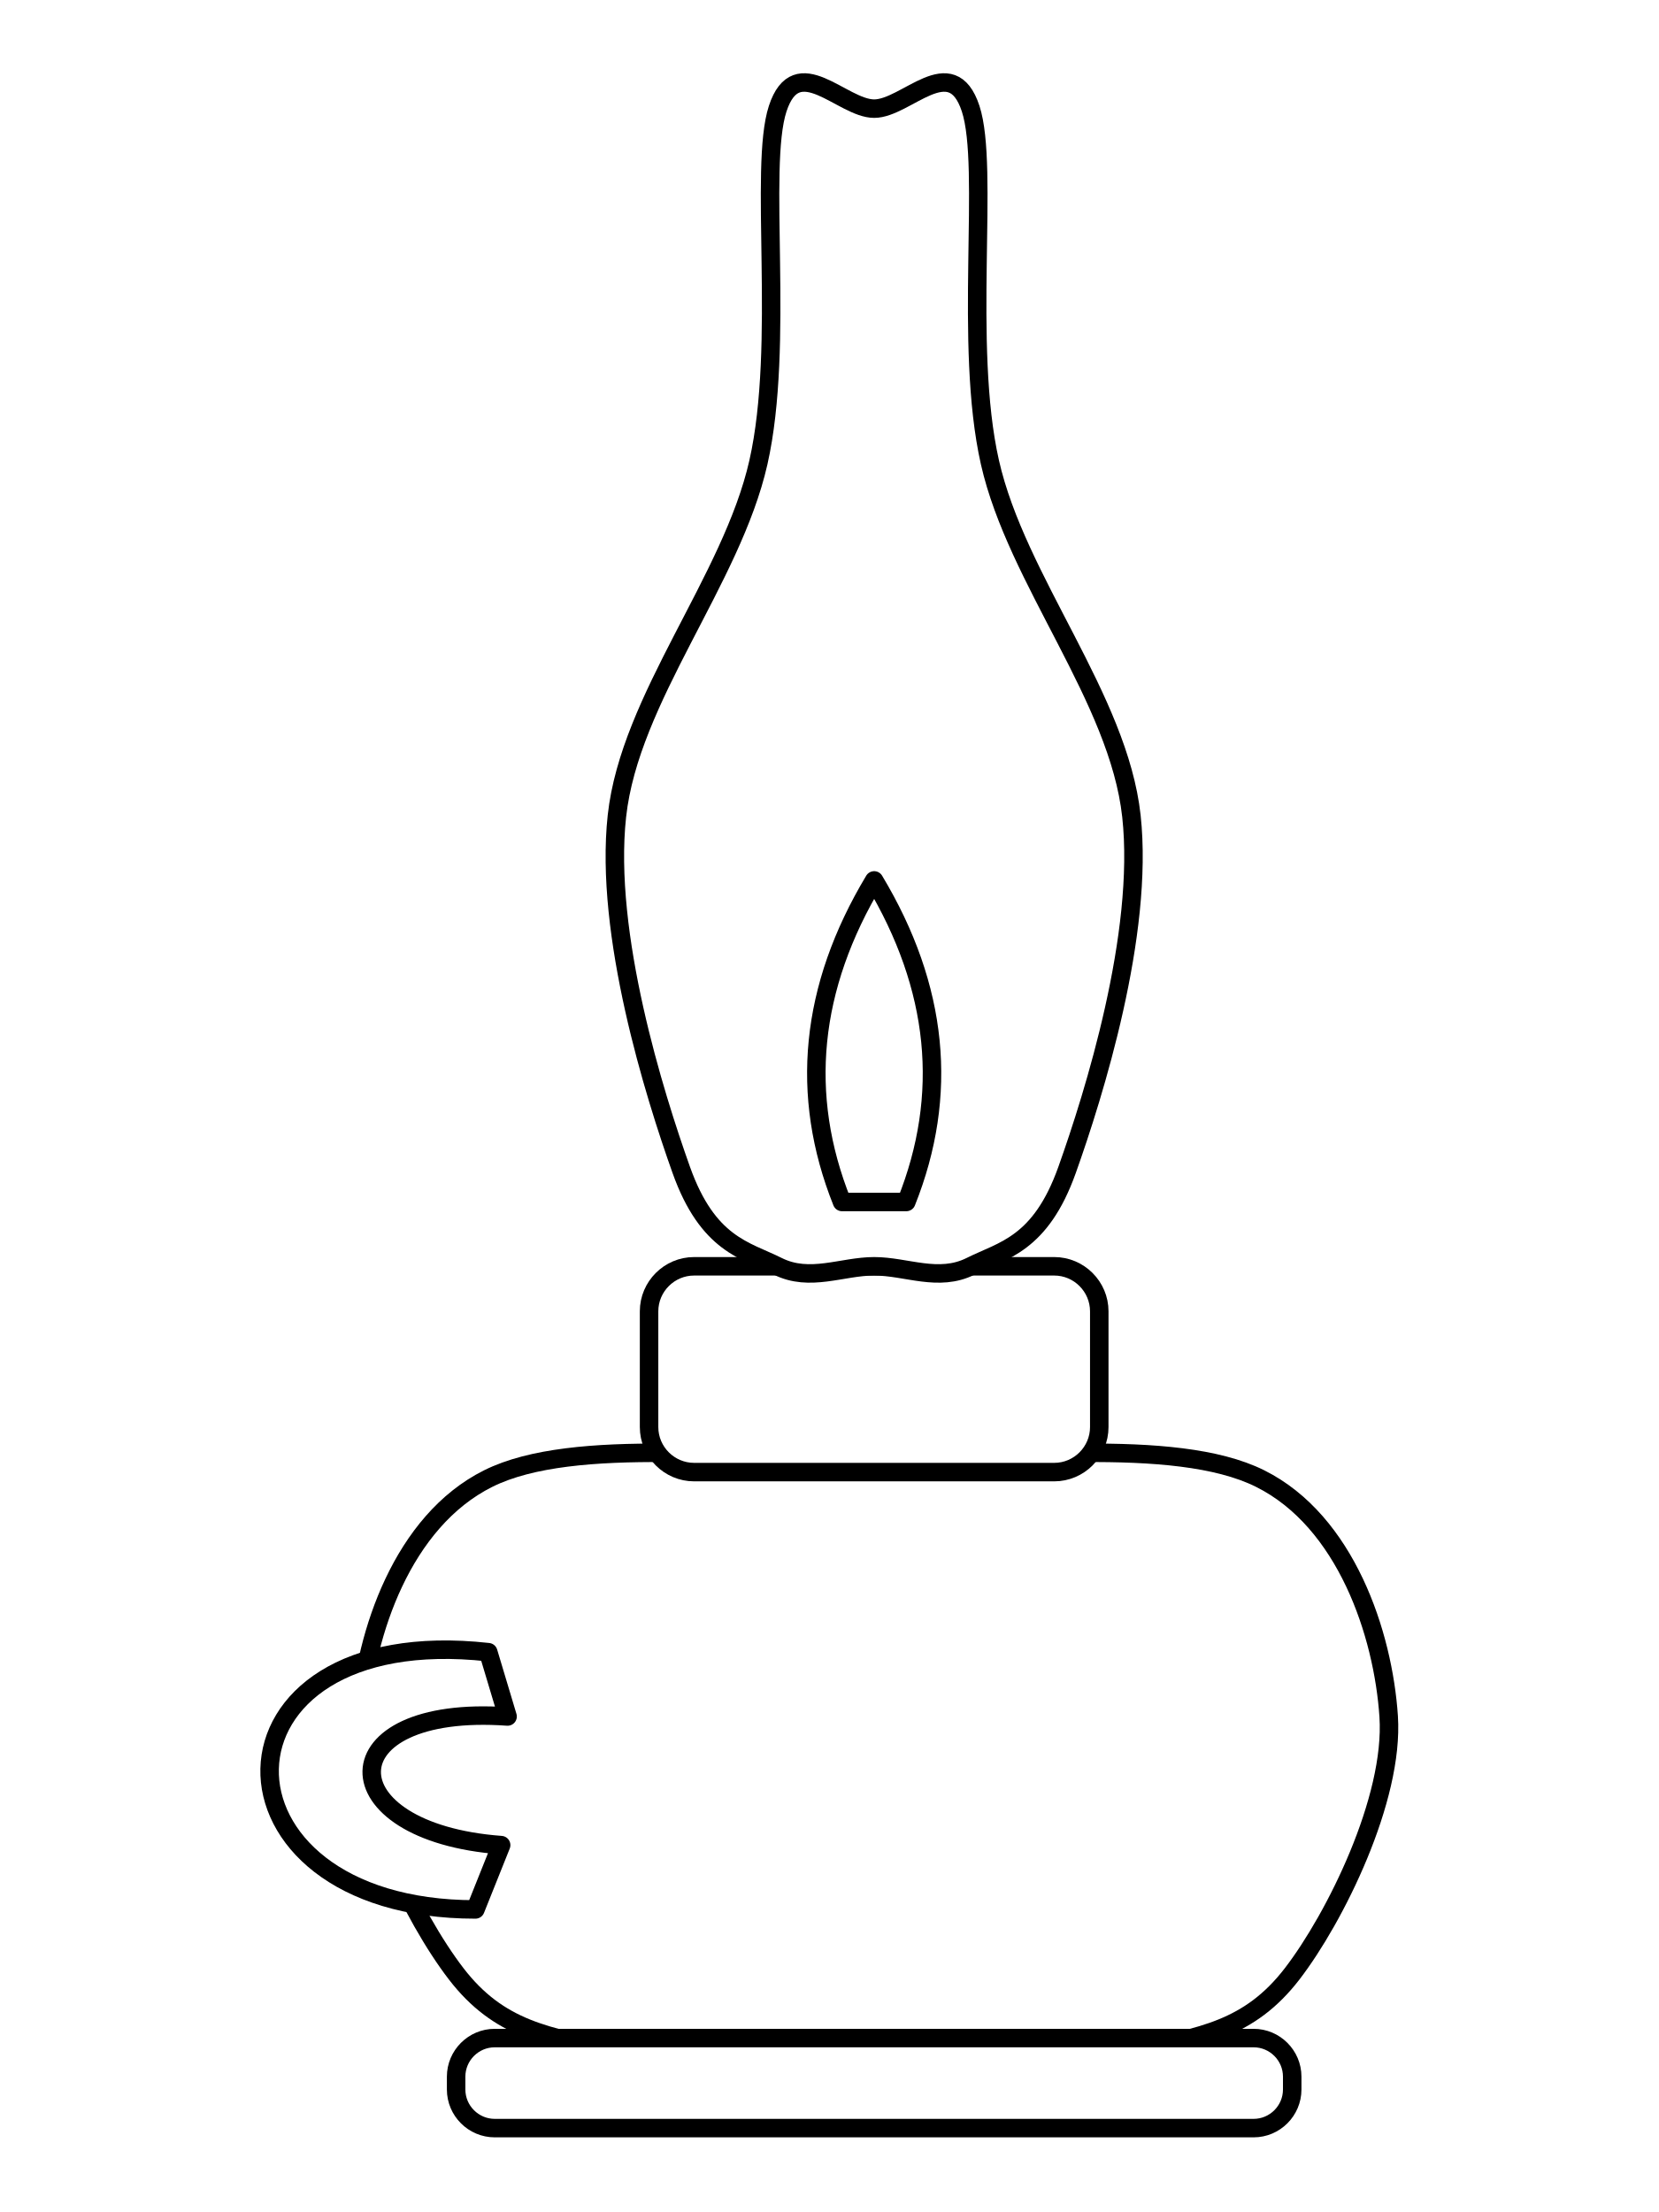
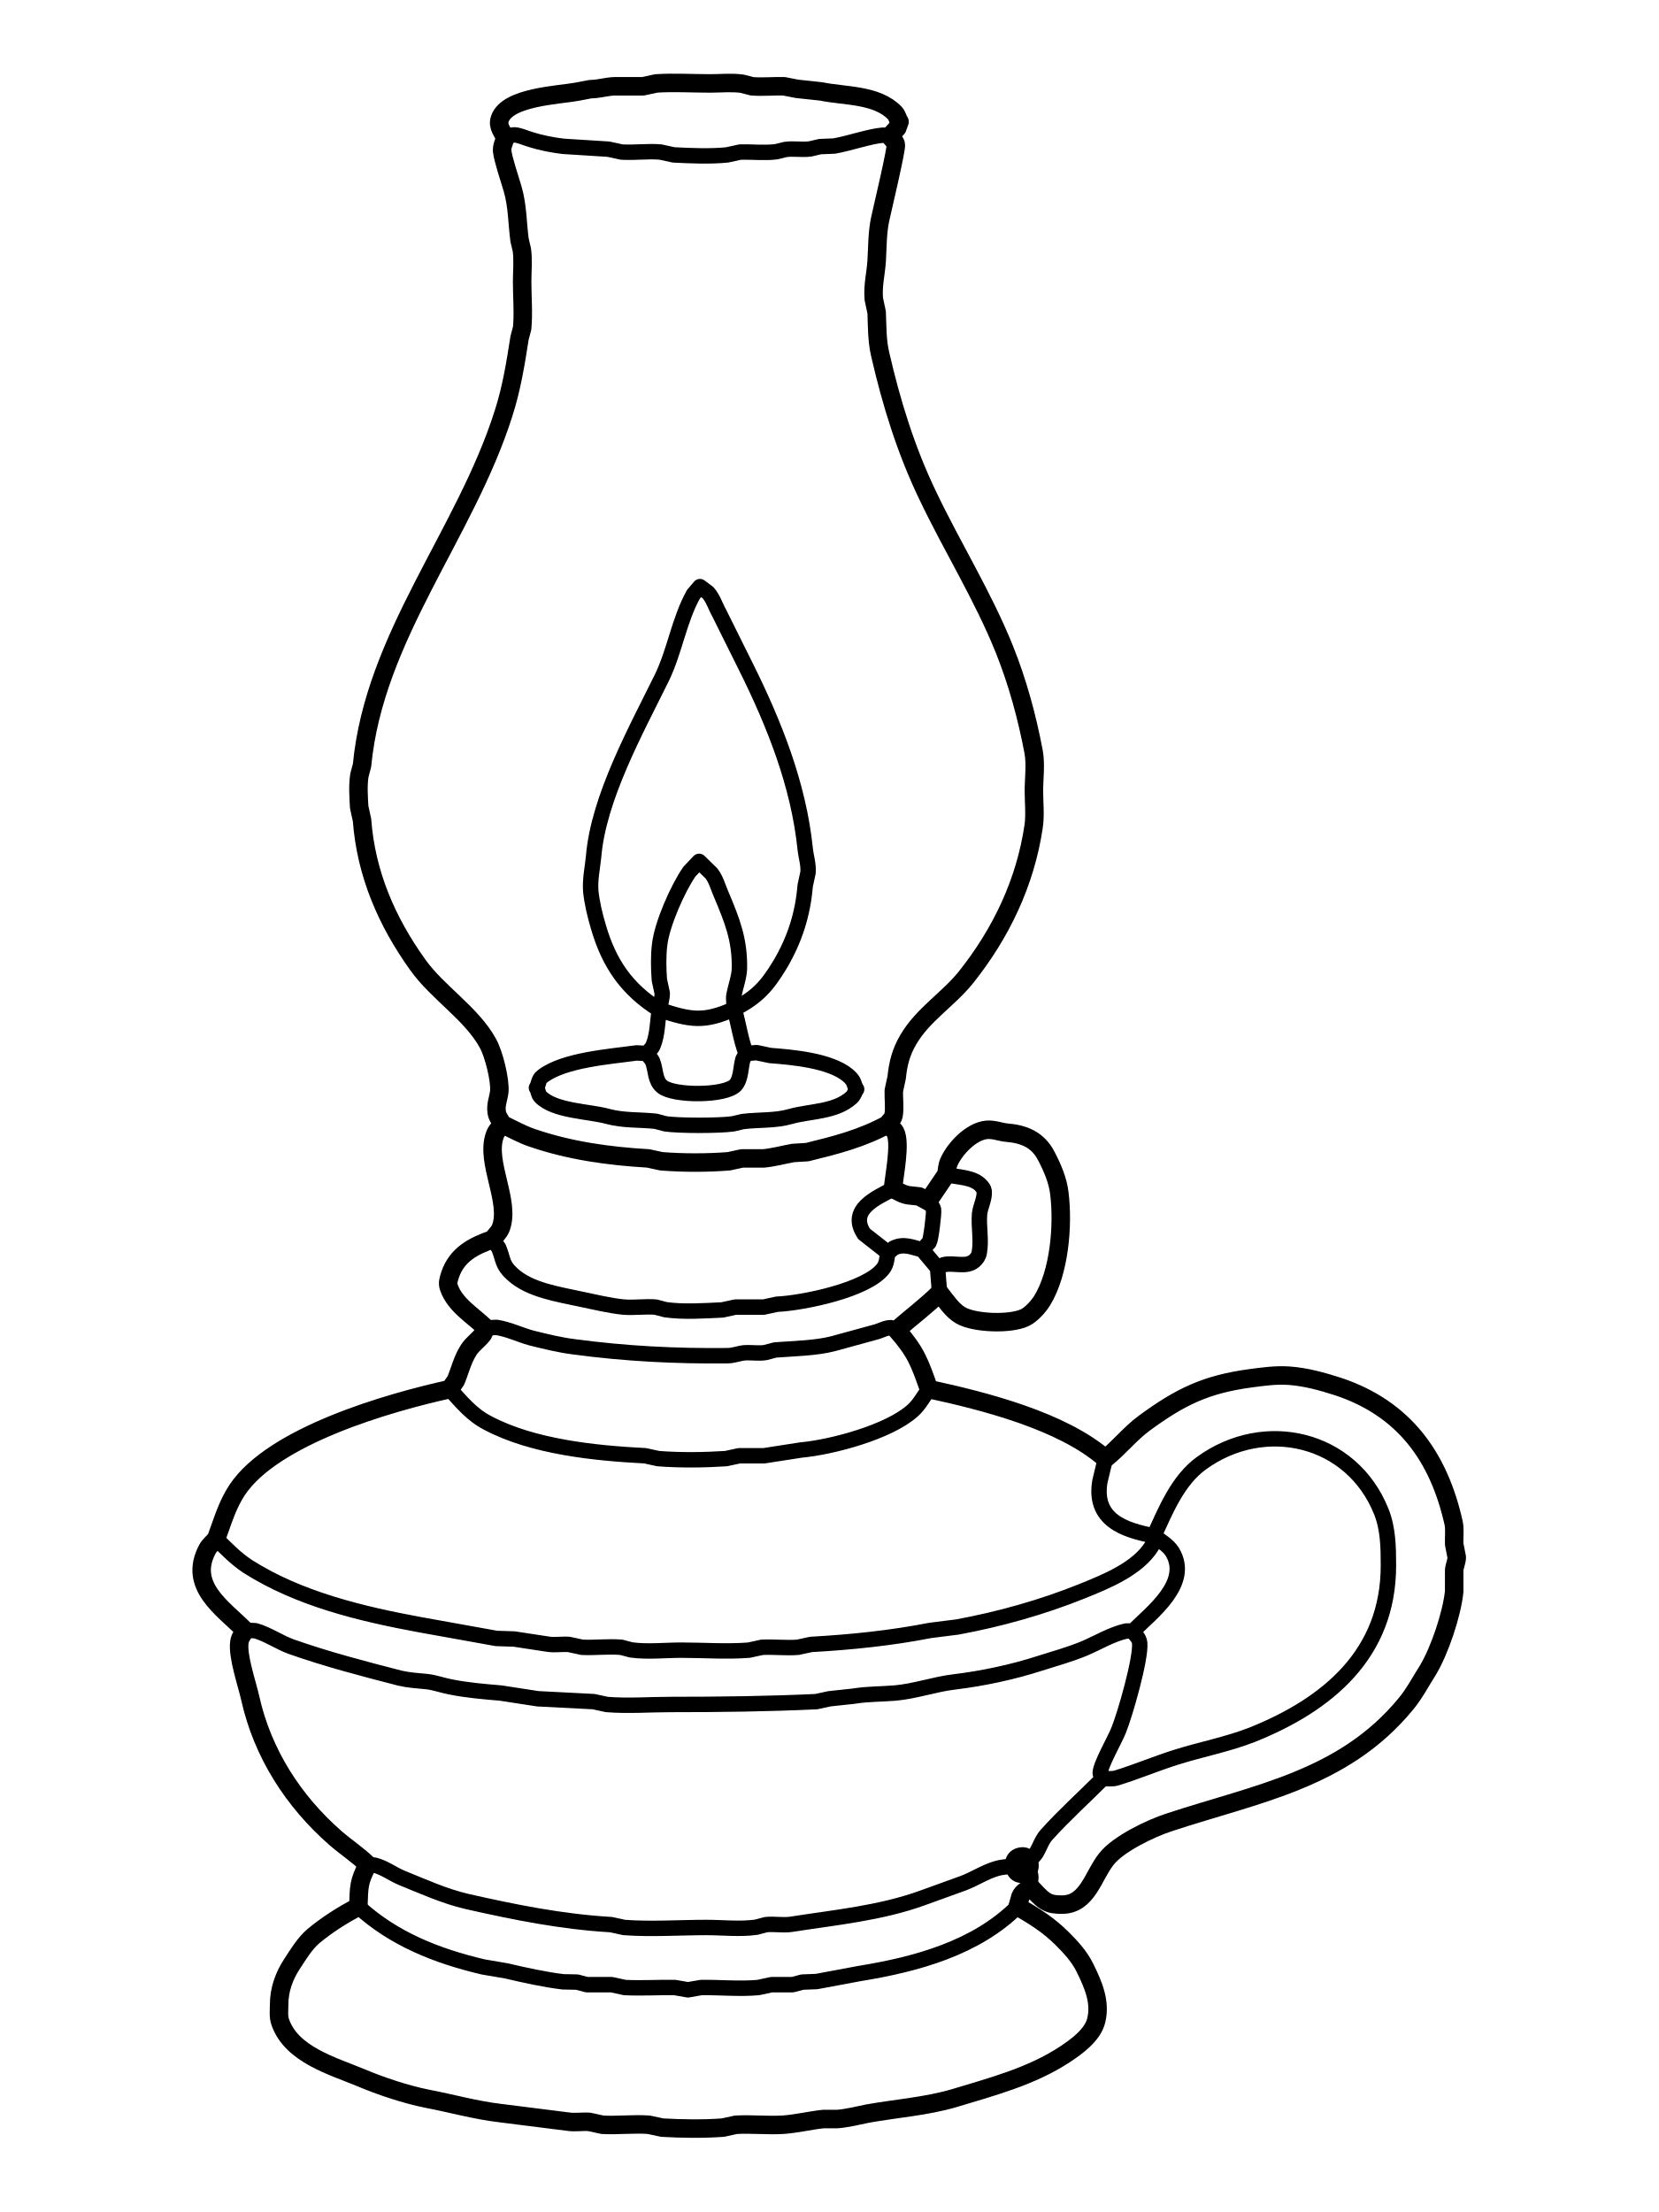
<svg xmlns="http://www.w3.org/2000/svg" version="1.1" viewBox="0 0 600 800" width="5.607in" height="7.476in" role="img" aria-label="The Oil Lamp, a picture to color">
  <rect width="600" height="800" fill="#fff" />
-   <g transform="translate(-32.745 -123.526) scale(1.163)" fill="#fff" data-bw="white" stroke="#000" stroke-width="5.749" stroke-linecap="round" stroke-linejoin="round">
-     <path d="M300 560 C340 560 393.3 552.7 420 566 C446.7 579.3 458.3 614.3 460 640 C461.7 665.7 443.3 702.7 430 720 C416.7 737.3 401.7 739.7 380 744 C358.3 748.3 326.7 746 300 746 C273.3 746 241.7 748.3 220 744 C198.3 739.7 183.3 737.3 170 720 C156.7 702.7 138.3 665.7 140 640 C141.7 614.3 153.3 579.3 180 566 C206.7 552.7 260 560 300 560 Z" />
-     <path d="M182 740 L418 740 C424.6 740 430 745.4 430 752 L430 756 C430 762.6 424.6 768 418 768 L182 768 C175.4 768 170 762.6 170 756 L170 752 C170 745.4 175.4 740 182 740 Z" />
-     <path d="M180 620 C90 610 90 700 176 700 L184 680 C130 676 130 636 186 640 Z" />
-     <path d="M244 500 L356 500 C363.7 500 370 506.3 370 514 L370 550 C370 557.7 363.7 564 356 564 L244 564 C236.3 564 230 557.7 230 550 L230 514 C230 506.3 236.3 500 244 500 Z" />
-     <path d="M300 140 C310 140 324 121.7 330 140 C336 158.3 327.7 213.3 336 250 C344.3 286.7 376 323.3 380 360 C384 396.7 368.3 446.7 360 470 C351.7 493.3 340 495 330 500 C320 505 310 500 300 500 C290 500 280 505 270 500 C260 495 248.3 493.3 240 470 C231.7 446.7 216 396.7 220 360 C224 323.3 255.7 286.7 264 250 C272.3 213.3 264 158.3 270 140 C276 121.7 290 140 300 140 Z" />
-     <path d="M290 480 C276.7 446.7 280 413.3 300 380 C320 413.3 323.3 446.7 310 480 Z" />
+   <g transform="translate(-10.722 -13.256) scale(1.034)" fill="#fff" data-bw="white" stroke="#000" stroke-width="6.467" stroke-linecap="round" stroke-linejoin="round">
+     <path fill="none" stroke-width="5.389" d="M321.7 60.3 L319.2 60.1 C314.8 60.4 307 63.1 302.1 63.9 L297.2 64.1 L293.8 64.9 C291 65.3 288 64.7 285.1 65.1 L281.8 65.9 C277.7 66.4 273.4 65.9 269.3 66 L264.7 67 C258.8 67.6 252 67.3 246 67 L241.4 66 C236.9 65.6 232.3 66.3 227.8 66 L223.2 65 L207.4 64 C203.8 63.6 199.3 62.7 195.9 61.6 C194.1 61.1 192.2 60.1 190.3 60 C188.9 60 188.1 60.9 187 61 M267.2 365.7 C267.2 364 266.8 362.4 267.1 360.8 C267.7 357.7 268.9 354.6 269 351.6 C269.2 341.5 266.4 334.6 262.6 325.6 C261.5 323.1 260.9 320.5 259.2 318.3 L254.9 314.1 L251.5 317.7 C247.4 323.6 241.9 336.1 241.1 343.2 C240.6 347.1 240.7 351.7 241 355.6 L242 360.2 C242 362.2 241.3 364.1 241 366 M267.2 365.7 C275.2 361.6 278.6 357.8 283.2 350.2 C288.3 341.6 291.2 332.6 292 322.6 L293 318 C293.2 315 292.3 312.6 292 309.7 C289.7 287.3 281.2 266 271.2 245.9 L261.9 227.2 C260.6 224.9 259.8 222.1 258 220.1 L255.2 218 L252.9 220.7 C247.9 229.7 246.4 240.5 241.9 249.8 C232.8 268.3 219.7 291.9 218 312.4 C217.6 316.5 216.7 320.2 217 324.5 C217.4 328.6 218.5 333.1 219.7 337.1 C223.4 349.8 229.6 358.9 241 366 M241 366 C251.9 369.6 256.5 370.5 267.2 365.7 M241 366 C240.3 370.1 240.4 374.7 238.8 378.5 C238.3 379.7 237.3 380.3 236.7 381.3 M267.2 365.7 C268.7 370.9 269.4 376.3 271.3 381.3 M236.7 381.3 L233 381.1 C223.8 382.4 207.6 383.5 200.1 389.3 C198.6 390.4 198.9 392 198 393.3 C198.7 394.2 198.5 395.4 199.4 396.4 C204.3 401.5 216.5 401.5 222.9 403.3 C228.5 404.8 234 404.4 239.7 405 L243.1 405.9 C247.8 406.6 262 406.6 266.8 405.9 L270.2 405.1 C275.9 404.4 281.5 404.9 287 403.3 C293.9 401.4 302.5 401.8 308.1 396.8 C309.2 395.9 309.3 394.7 310 393.8 C308.7 391.8 309.6 391.2 306.9 388.9 C300.6 383.7 287.4 382.6 279.7 382 L275 381 L271.3 381.3 M236.7 381.3 C237.2 382.4 238.3 383.1 238.7 384.3 C239.8 387.2 239.4 390.8 242 392.9 C246 396.2 264 396.2 267.6 392.4 C269.6 390.2 269.4 386.2 270.2 383.4 L271.3 381.3 M341.3 423.7 C345.4 424.6 350.8 424.5 353.5 427.5 C354 428.1 354.5 428.6 354.6 429.4 C354.9 431.9 353.3 434.8 353 437.3 C352.6 441.8 353.7 446.5 352.9 450.9 C352.7 452.2 352 453.1 351.1 453.9 C348.2 456.3 343.8 454.3 340.4 455.2 L338.3 456.3 M322.7 428.7 C316.9 431.8 307 435.9 312.6 444.4 L321 451 M335 433 C335.4 434.1 336.6 434.5 336.9 435.9 C337.1 437.2 336 446.3 335.4 447.3 L333 450 M182.7 446.3 L184.8 449.3 C186.5 453.4 185.9 455.2 189.6 458.5 C195.7 464.1 205.7 465.5 213.4 467.2 C218.3 468.2 223.5 469.5 228.5 470 C232.2 470.3 236 469.7 239.7 470 L243.1 470.9 C249.3 471.8 256.7 471.3 263 471 L267.6 470 L277.5 470 L282.1 469 C291.2 468.6 313.7 464 319.3 456.5 C320.7 454.6 320.4 453 321 451 M333 450 L338.3 456.3 M333 450 C329.5 449.1 326.4 447.6 322.9 449.4 L321 451 M338.3 456.3 L339 465 M180.3 477.3 L184 477.1 C188.1 477.7 192.2 479.7 196.2 480.8 C201 482 206.3 483.3 211.2 483.9 C229.2 486.3 246.5 487.2 264.8 487 C266.9 487 268.7 486.2 270.7 486 C273.1 485.8 275.7 486.3 278.1 485.9 L281.5 485 C287.8 484.5 295.7 484.4 301.8 482.8 L316.4 478.8 C318.2 478.4 320.1 477.2 321.9 477.2 L324 478 M167.7 498.7 C171.8 503.2 175.3 507.6 180.9 510.5 C196.7 518.9 218.4 521.1 236 522 L240.6 523 C248.2 523.6 256.7 523.5 264.3 523 L268.9 522 L277.6 522 L290.5 520 C301.4 519 321.3 513.7 329.6 506.2 C331.9 504.2 333.5 501.1 335.3 498.7 M397 523 L395.1 530.9 C392.8 544.3 403.3 548 414 550 M414 550 C418.1 541.1 422.3 530.6 430.6 524.6 C452.6 508.6 483.1 515.6 493.5 541.5 C495.9 547.5 496 554 496 560.4 C496 591.3 474.8 609 448.3 619.6 C439.6 623 430.4 624.7 421.6 627.5 C414.6 629.7 407.8 632.6 400.9 634.7 C399.3 635.2 397.6 634.8 396 635 M86 551 C89.5 554.5 92.9 558 97 560.7 C114.9 572.1 136.7 577.3 157.3 581.1 L184 585.9 L190.2 586.1 L202 587.9 C204.4 588.3 206.9 587.8 209.4 588 L214 589 C218.6 589.2 223.2 588.6 227.7 589 L231.1 589.9 C236.7 590.7 242.9 590 248.6 590 C256.4 590 264.5 590.6 272.3 590 L276.9 589 C281.1 588.8 285.3 589.3 289.4 589 L294 588 C308.1 587.2 321.9 585.8 335.7 583.1 L345.2 581.9 C359.9 579.2 374.9 575 388.8 569.4 C397.2 566 408.3 561.6 413.3 553.5 C414.1 552.3 413.5 551.1 414 550 M414 550 C416.2 551.8 418.8 553.1 420.4 555.6 C427 566.5 413.2 576.8 406.7 583.3 M96 583 L99.7 583.2 C104 584.4 108.1 587.3 112.3 588.8 C124.8 593.2 137.5 596.5 150.3 599.8 C153.3 600.5 156.6 600.7 159.7 601 C162.4 601.3 165.1 602.3 167.7 602.8 C173.6 604 179.6 604.5 185.5 605 L198.5 607 L218 608 L222.6 609 C230 609.6 237.7 609 245.1 609 C262.1 609 279 608.8 295.9 608 L300.5 607 L308.9 606.1 C313.6 605.3 318.6 605.4 323.4 605 C330.4 604.4 337.3 601.9 344.2 601.1 C354.1 599.9 364.5 597.7 374.1 594.6 C379.2 593 384.5 591.5 389.4 589.5 C394.2 587.5 399.2 584.4 404.3 583.3 L406.7 583.3 M406.7 583.3 C407.4 584.9 408.8 585.5 409 587.5 C409.5 592.9 403.9 612.5 401.6 618.1 C400.3 621.4 395.3 630 395.2 632.9 C395.1 633.7 396.1 634.3 396 635 M396 635 C389.5 641.5 382.5 647.8 376.4 654.6 C374.8 656.4 374.1 658.7 372.9 660.8 C371.8 662.5 370.1 663.8 368.7 665.3 M139 665 L141.4 665.2 C144.7 666 147.7 668.3 150.8 669.6 C158.2 672.6 165.9 676.1 173.7 677.9 C190.5 681.7 206.9 685 224.1 686 L228.7 687 C238.2 687.7 248 687 257.4 687 C263.1 687 269.3 687.7 274.9 686.9 L278.3 686 C281.2 685.7 284.1 686.3 287 685.9 C302.3 683.5 318.4 682 333.2 676.6 L347.3 671.5 C351.3 670 354.8 667.6 358.9 666.4 C361.8 665.5 365.7 665.7 368.7 665.3 M368.7 665.3 C369.1 666.4 370.3 667 370.7 668.1 C371.3 669.7 370.5 671.1 370.7 672.7 M135.7 679.7 C148 691 163.2 697 179.4 700.8 L187.6 702.2 C194 703.7 200.7 705.2 207.3 706 L212.2 706.1 L215.6 707 L224.3 707 L228.9 708 C234.7 708.3 240.6 707.9 246.4 708 L251 708.8 L255.6 708 C262.2 707.9 269 708.6 275.6 708 L280.2 707 L287.6 707 L291 706.1 L296 705.9 L311 703.1 C330.8 699.9 351.8 694.2 366.3 679.7" />
+     <path fill="none" d="M321.7 60.3 L324.2 57.6 L325 55.4 C324.3 54.5 324.3 53.4 323.4 52.4 C317.1 45.8 305.8 46.5 297.6 44.8 L289.2 43.9 L284.6 43 C280.9 42.9 277.1 43.3 273.4 43 L269.9 42.1 C266.3 41.6 262.4 42 258.7 42 C252.5 42 246.1 41.6 239.9 42 L235.3 43 L225.3 43 C222.4 43.1 219.8 44 216.9 44 L212.2 44.9 C205.7 46.1 187.8 46.7 185.2 54.4 C184.3 57.2 186.2 58.7 187 61 M321.7 60.3 C322.1 61.4 323.4 62.1 323.7 63.3 C324.1 64.6 318.9 86.3 318.2 89.6 C317.2 94.4 317.3 99.2 317 104.1 C316.7 108.7 315.6 112.6 316 117.4 L317 122.1 C317.2 127 317.1 131.8 318.2 136.6 C322.1 153.6 327.2 170.2 334.8 186 C343.4 204.1 354.2 221.3 361.7 240 C366.3 251.5 369.6 263.6 371.9 275.8 C372.7 280.1 372 285.1 372 289.5 C372 293.5 372.5 297.9 371.9 301.9 C369 321.5 360.5 339.3 348.2 354.7 C342 362.4 333.1 367.8 328.1 376.4 C325.5 380.8 324.5 384.8 324 389.7 L323 394.3 C322.9 397.1 323.4 400.2 322.9 403 C322.6 404.4 321.4 404.9 321 406 M187 61 C186.8 62.6 185.9 63.7 186 65.6 C186.4 68.9 188.7 75.5 189.7 79 C191.4 84.8 191.3 90.9 192.1 96.8 L192.9 100.2 C193.4 103.8 193 107.7 193 111.4 C193 116.7 193.5 122.3 193 127.6 L192.1 131 C190.7 140 189.3 148.7 186.5 157.4 C173.1 199.7 141.3 235.4 137 280.5 L136.1 283.9 C135.5 287.4 135.8 291.6 136 295.1 L137 299.7 C138.4 318.4 145.6 335.1 156.5 350.3 C163.5 360.1 175.3 367.3 181 377.7 C183.1 381.4 185.4 390.7 185 394.7 C184.7 397.2 183.7 399.2 184.1 401.8 C184.3 403.5 185.4 404.5 186 406 M186 406 C189.4 407.6 192.9 409.6 196.5 410.8 C209.6 415.3 223.3 417.2 237.1 418 L241.7 419 C249.3 419.6 257.7 419.6 265.3 419 L269.9 418 L277.4 418 C280.8 417.7 284.4 416.7 287.8 416.1 L292.7 415.8 C302.5 413.4 312 411 321 406 M186 406 C185.2 407.4 183.9 408.3 183.4 410 C180.1 419.4 189.1 433.3 185.5 442.4 C184.8 444.1 183.6 444.9 182.7 446.3 M321 406 C321.6 407.1 322.9 407.7 323.5 408.8 C325.5 412.7 323.1 424.1 322.7 428.7 M341.3 423.7 C341.7 422.2 341.6 420.7 342.3 419.2 C344.4 414.5 350.1 408.5 355.5 408 C358.1 407.8 360.2 408.8 362.6 409 C368.6 409.5 373.4 411.5 376.3 417.1 C378.4 421.1 380.4 425.7 380.9 430.2 C382.3 441.5 380.9 457.9 374.9 467.7 C373.6 469.8 371 472.7 368.8 473.7 C363.8 476.1 351.2 475.7 346.4 472.9 C343.4 471.2 341.1 467.6 339 465 M341.3 423.7 L335 433 M322.7 428.7 C324.5 429.4 326 430.6 328.2 430.9 L331.9 431.3 L335 433 M182.7 446.3 C176 448.6 170.2 451.6 167.8 458.7 C167.3 460.3 166.8 461.6 167.4 463.2 C169.6 469.4 175.8 472.9 180.3 477.3 M339 465 C334.3 469.7 329 473.6 324 478 M180.3 477.3 L179.3 479.5 C177.8 481.5 175.6 482.9 174.3 485 C172.1 488.4 171.3 492.1 169.8 495.7 L167.7 498.7 M324 478 C330.7 485.6 332 489.3 335.3 498.7 M167.7 498.7 C146.3 503.4 105.9 515 93.3 534 C89.8 539.3 88.2 545.1 86 551 M335.3 498.7 C354.7 502.9 381.9 509.8 397 523 M397 523 C401.8 519.2 405.7 514.2 410.6 510.6 C423.3 501.3 432.2 497 447.8 494.9 C452.3 494.3 456.5 493.7 461.2 494 C467 494.4 472.8 496 478.4 497.8 C501.5 505.5 513.6 522.3 518.8 545.5 C519.3 547.9 518.9 550.5 519 552.9 L519.9 557.5 C519.9 559 519.1 560.5 519 562.1 L519 569.5 C518.2 577.4 513.9 590.2 509.8 597 C507.3 600.9 505.1 605.2 502.1 608.8 C480.3 635.3 450 640.1 419.4 650.2 C412.9 652.3 401.6 657.7 397.4 663 C392.6 669 390.8 679 381.8 679 C379.7 679 377.9 678.9 376.1 677.8 C374 676.5 372.4 674.4 370.7 672.7 M86 551 C85 552.3 83.7 553.2 82.9 554.7 C76.1 567.5 88.2 575.2 96 583 M96 583 C95.4 584.5 94.3 585.5 94.1 587.2 C93.4 592.2 96.8 601.8 97.9 606.8 C102.2 626.1 113 642.9 127.8 655.8 C131.5 659 135.5 661.6 139 665 M139 665 C135.7 671.2 136 672.8 135.7 679.7 M370.7 672.7 C369.6 674 368 674.5 367.3 676.2 L366.3 679.7 M135.7 679.7 C130.1 682.7 124.8 686 119.9 690.1 C117 692.6 114.7 696.4 112.6 699.6 C109.7 704 108 708.8 108 714 C108 716 107.7 718.2 108.4 720.1 C112.3 731.4 126.6 735.4 136.5 739.5 C143.6 742.5 152.3 745.4 159.8 746.9 C168.2 748.5 176.7 750.9 185.2 751.9 L209 754.9 C211.5 755.3 214 754.8 216.5 755 L221.1 756 C226.5 756.3 232 755.6 237.3 756 L242 757 C248.9 757.4 256.3 757.5 263.2 757 L267.8 756 C273.2 755.7 278.7 756.3 284.1 756 C288.8 755.7 293.6 754.5 298.3 754 L303.3 754 C306.8 753.7 310.4 752.8 313.8 752.1 C323.8 750.3 334.2 749.6 344.1 746.7 C357.3 742.7 371.1 739.1 382.8 731.4 C386.9 728.7 392.6 724.6 393.8 719.5 C395.4 713 392.7 706.9 389.9 701.2 C387.9 697.1 385 694 381.8 690.8 C377.2 686.2 372 682.9 366.3 679.7" />
+     <path fill="#000" stroke="none" d="M366.5 659.1 C358.7 661 361.5 673.2 369.3 671.2 C376.6 669.2 374.2 657.3 366.5 659.1 Z" />
  </g>
</svg>
